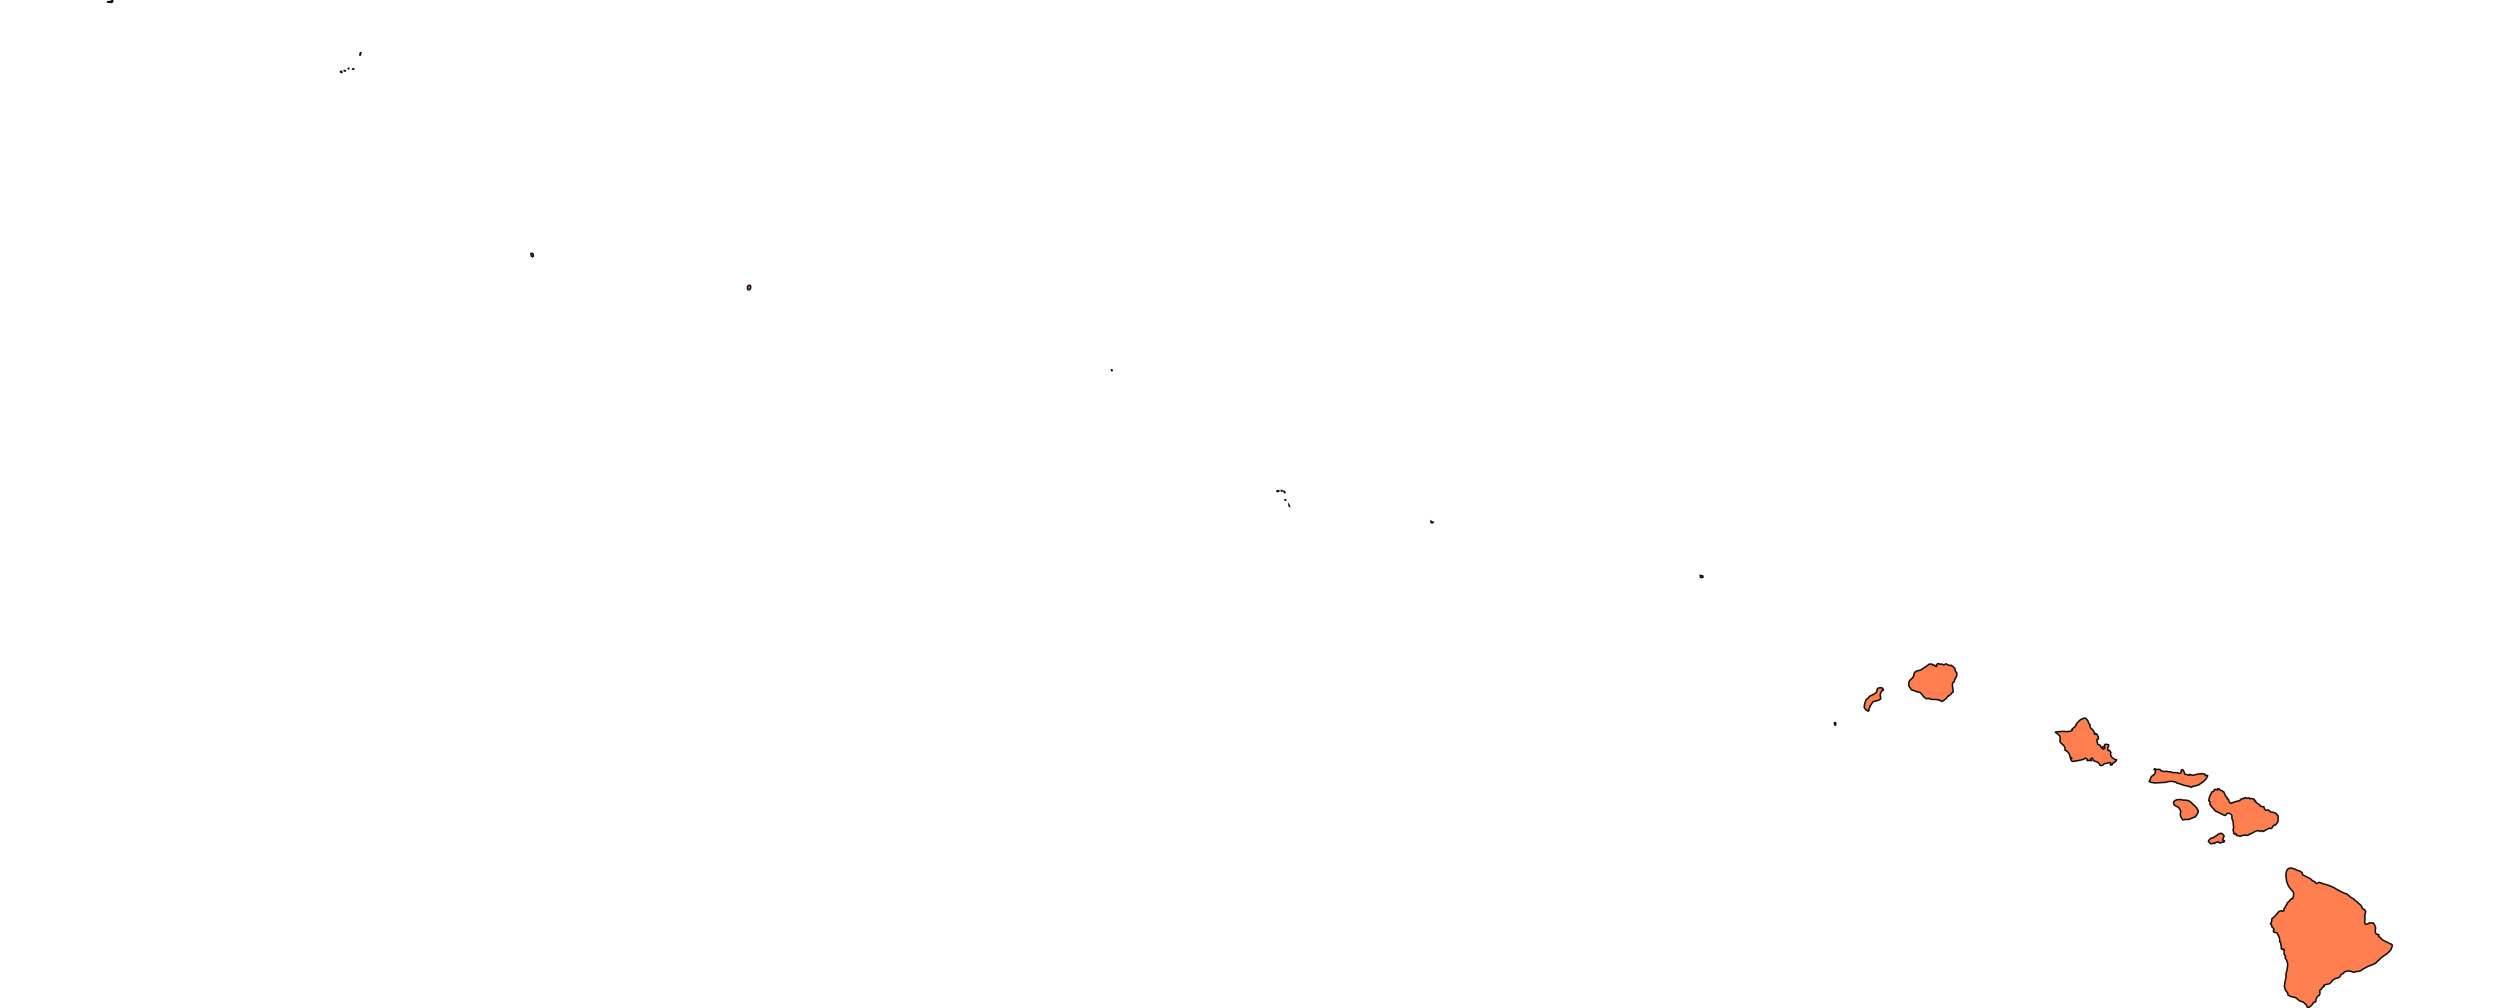
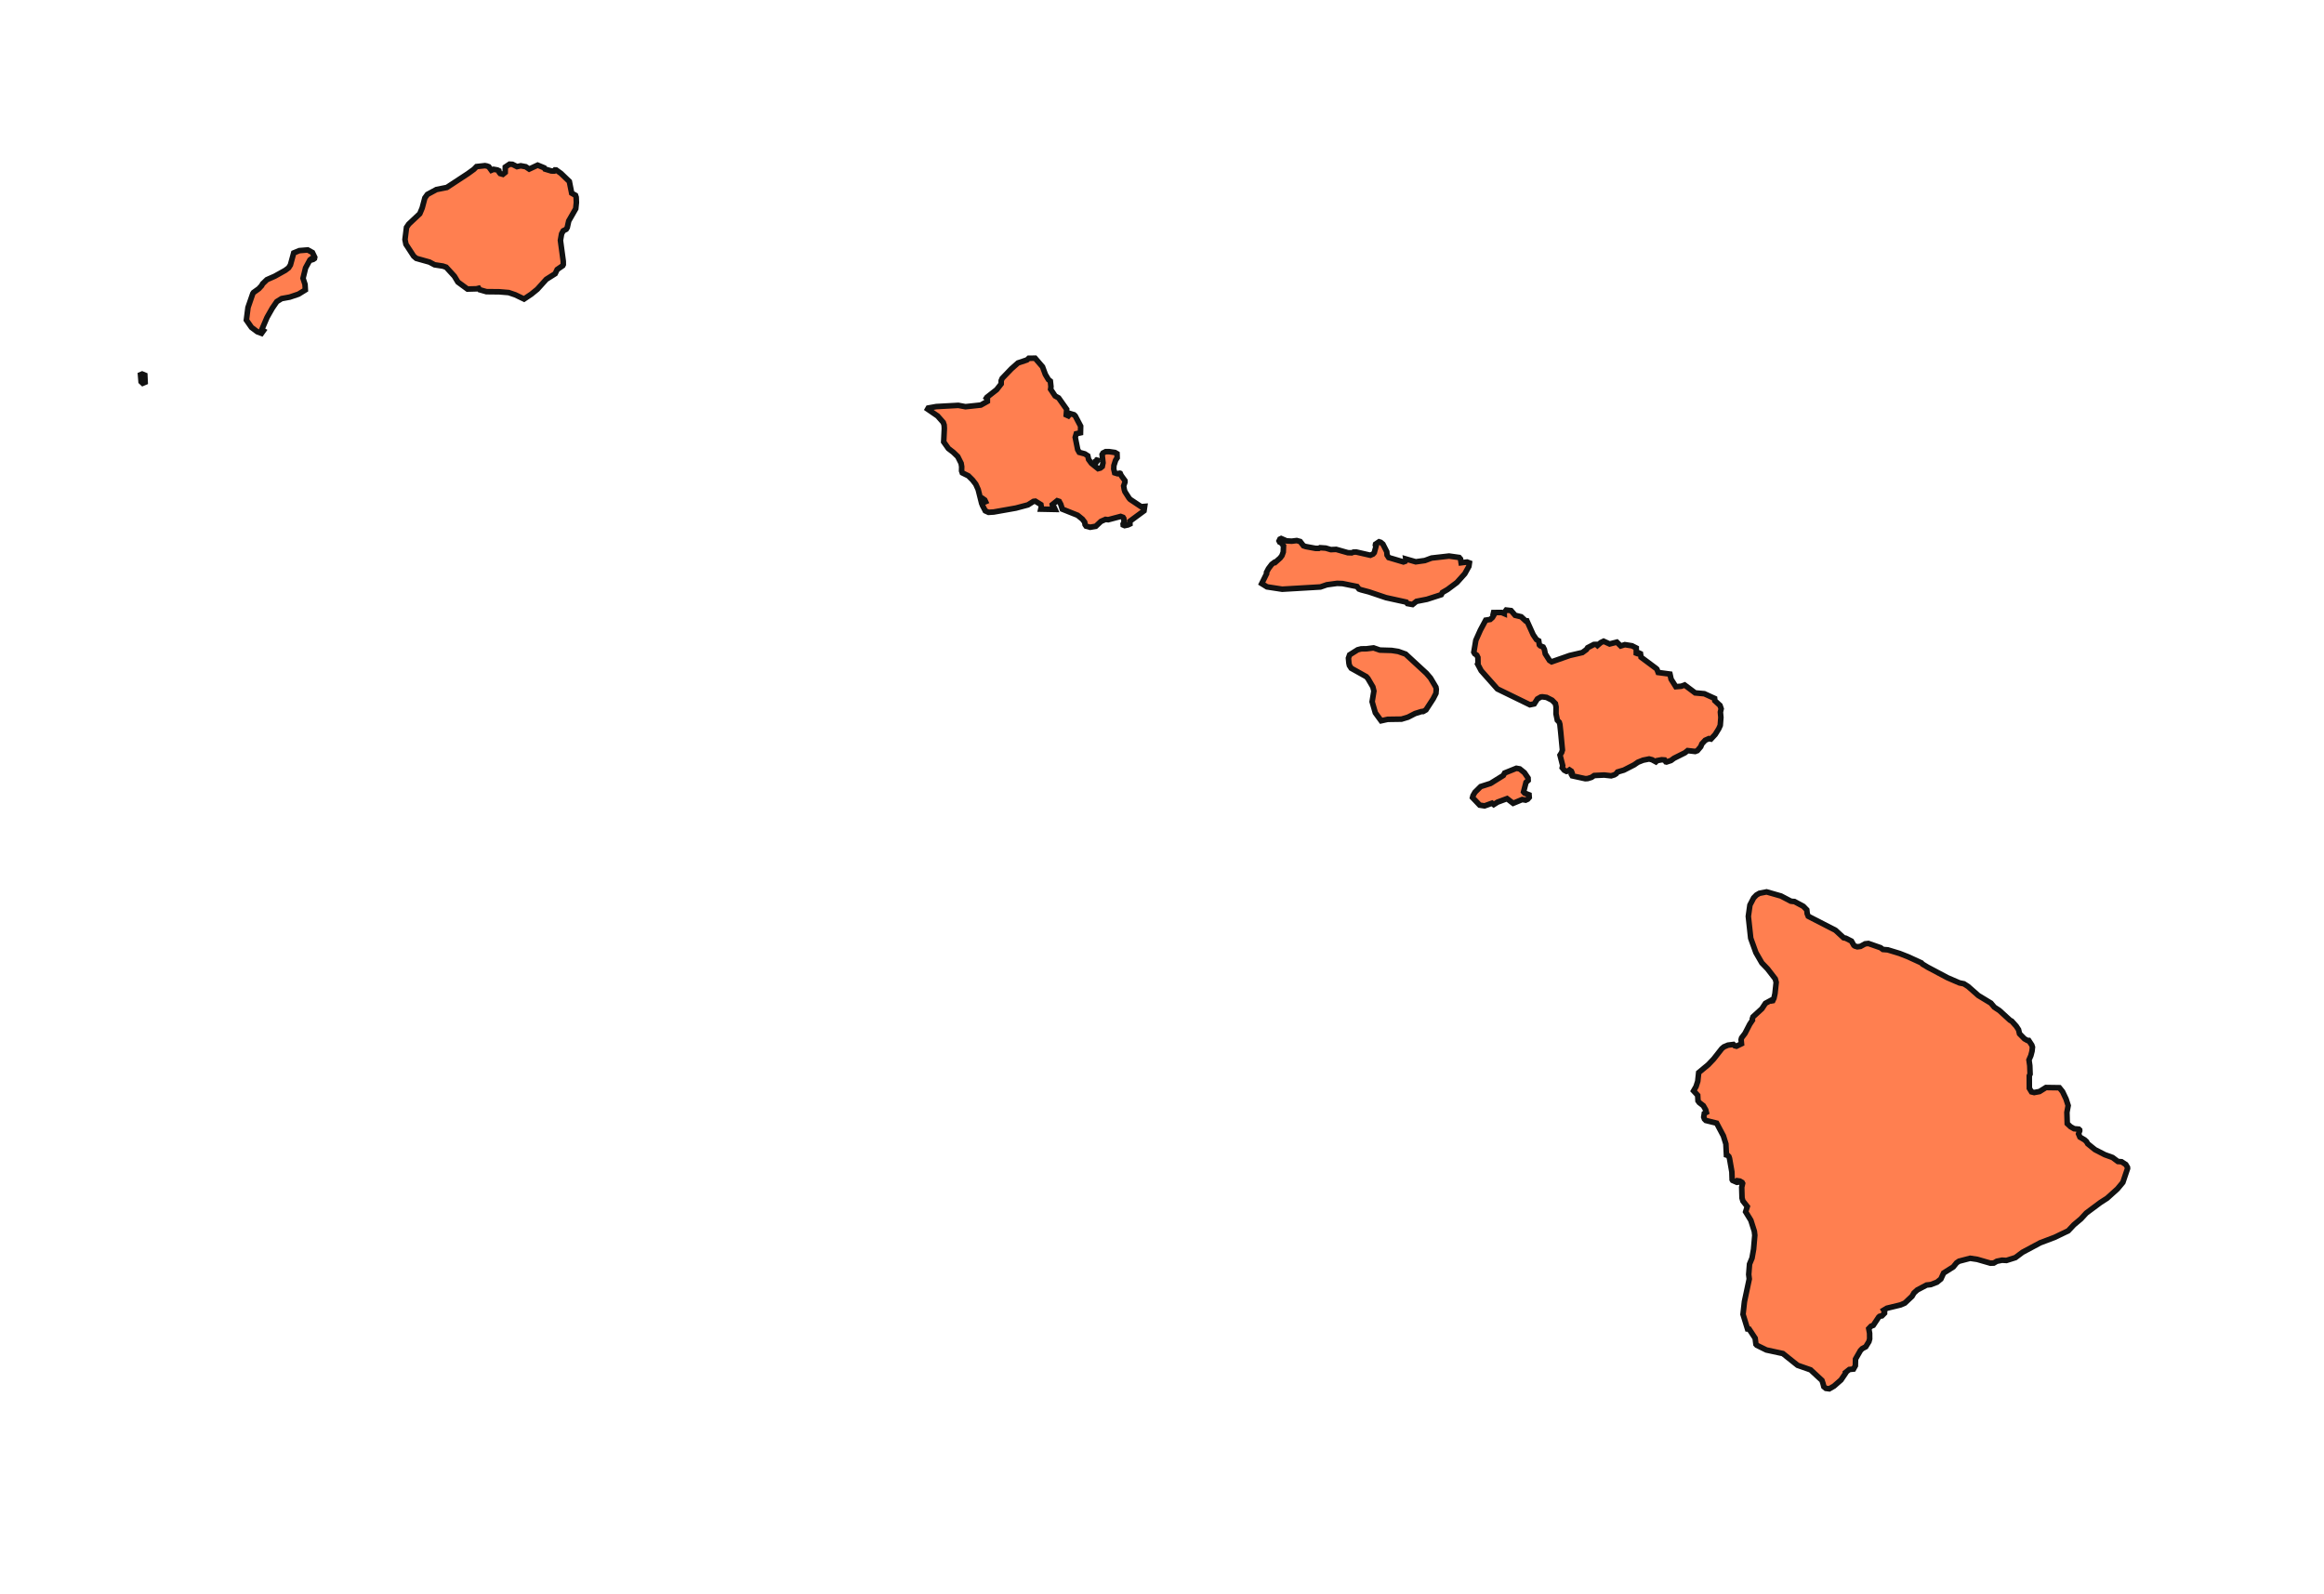
- <svg xmlns="http://www.w3.org/2000/svg" width="800" height="322.4">
-   <g transform="translate(0, 0)" id="single_state_map">
-     <path d="M239.634,91.282L240.108,91.369L240.229,91.817L240.179,92.291L239.848,92.698L239.369,92.715L239.204,92.384L239.206,91.652ZM355.798,118.622L355.771,118.542L355.753,118.463L355.713,118.351L355.823,118.372L355.89,118.459L355.881,118.585ZM410.017,156.988L410.266,157.025L410.182,157.155L410.035,157.108ZM408.646,157.101L409.073,156.995L409.23,157.079L409.175,157.218L408.795,157.272L408.629,157.216ZM410.876,157.222L411.107,157.38L411.152,157.621L411.032,157.63L410.931,157.491L410.848,157.351ZM411.209,159.906L411.298,159.894L411.405,160.008L411.389,160.084L411.304,160.074L411.244,160.007ZM412.475,161.63L412.598,161.803L412.614,161.972L412.517,161.904L412.491,161.799ZM457.921,166.795L458.249,167.031L458.608,167.106L458.465,167.294L458.085,167.289L457.888,167.076ZM544.081,184.12L544.928,184.332L544.947,184.684L544.56,184.855L544.152,184.735ZM621.946,212.793L622.704,212.439L623.3,212.684L623.367,212.793L623.939,212.965L624.179,212.967L624.26,212.869L624.367,212.872L624.796,213.179L625.553,213.907L625.763,214.956L626.106,215.151L626.166,215.325L626.185,215.8L626.127,216.356L625.496,217.458L625.365,218.046L625.268,218.205L625.004,218.34L624.858,218.61L624.752,219.2L625.006,221.075L625.009,221.371L624.959,221.474L624.459,221.819L624.279,222.196L623.48,222.701L622.674,223.595L622.128,224.038L621.484,224.47L620.696,224.092L620.107,223.892L619.266,223.822L618.103,223.81L617.495,223.635L617.408,223.504L617.206,223.553L616.4,223.575L615.542,222.946L615.222,222.416L614.485,221.61L614.186,221.509L613.448,221.396L612.985,221.15L611.802,220.818L611.569,220.62L610.873,219.554L610.786,219.126L610.922,218.036L611.123,217.739L612.115,216.806L612.33,216.294L612.572,215.385L612.802,215.069L613.612,214.631L614.548,214.445L616.445,213.2L616.979,212.812L617.216,212.569L617.972,212.485L618.142,212.518L618.315,212.583L618.546,212.902L618.75,212.814L619.086,212.874L619.221,212.94L619.254,213.089L619.341,213.196L619.582,213.264L619.792,213.093L619.799,212.608L620.18,212.352L620.441,212.367L620.85,212.574L621.186,212.498L621.632,212.581ZM600.407,221.541L600.492,221.414L600.788,220.33L601.294,220.121L602.05,220.059L602.472,220.292L602.676,220.718L602.653,220.83L602.541,220.91L602.41,220.951L602.323,220.896L602.246,220.956L601.855,221.673L601.626,222.606L601.805,223.159L601.834,223.652L601.218,224.032L600.43,224.298L599.705,224.431L599.27,224.701L598.86,225.297L598.395,226.116L597.915,227.234L598.064,227.32L597.896,227.553L597.517,227.411L596.997,227.021L596.536,226.361L596.681,225.23L597.113,223.98L597.177,223.885L597.648,223.547L597.906,223.269L597.993,223.104L598.383,222.73L599.088,222.42L600.033,221.892L600.336,221.661ZM587.024,231.273L587.171,231.212L587.411,231.311L587.44,231.948L587.225,232.039L587.076,231.899ZM672.963,238.952L672.958,238.976L672.972,239.037L672.933,239.088L672.896,239.069L672.855,239.102L672.851,239.04L672.901,239.015L672.894,238.973L672.847,238.976L672.894,238.951L672.916,238.95L672.927,238.94ZM664.35,232.095L664.353,231.806L664.44,231.603L665.27,230.737L665.862,230.214L666.665,229.945L666.828,229.795L667.4,229.788L668.067,230.561L668.321,231.249L668.597,231.71L668.768,231.844L668.824,232.349L668.793,232.576L669.197,233.181L669.514,233.358L670.236,234.381L670.197,234.885L670.386,234.973L670.561,234.768L670.895,234.869L671.006,234.974L671.491,235.895L671.478,236.492L671.099,236.575L671.004,236.896L671.226,238.005L671.366,238.248L671.866,238.385L672.133,238.558L672.207,238.888L672.456,239.229L673.058,239.712L673.265,239.656L673.433,239.521L673.502,239.191L673.419,238.441L673.502,238.306L673.74,238.186L674.061,238.186L674.577,238.261L674.758,238.366L674.772,238.741L674.633,238.951L674.479,239.431L674.465,239.746L674.547,240.09L674.808,240.171L674.869,240.163L674.925,240.138L674.99,240.123L675.007,240.123L675.022,240.125L675.039,240.129L675.045,240.132L675.067,240.18L675.091,240.248L675.159,240.363L675.469,240.79L675.475,240.924L675.354,241.271L675.416,241.618L675.472,241.788L675.836,242.355L675.938,242.472L676.929,243.132L677.243,243.105L677.184,243.502L675.913,244.439L675.92,244.686L675.743,244.769L675.444,244.832L675.314,244.776L675.305,244.686L675.392,244.502L675.367,244.189L675.301,244.086L675.084,244.006L673.969,244.302L673.726,244.272L673.316,244.452L672.853,244.889L672.341,244.979L671.983,244.882L671.89,244.749L671.853,244.522L671.648,244.252L671.219,243.902L669.843,243.352L669.703,242.914L669.564,242.655L669.383,242.596L668.944,242.948L668.975,243.109L669.114,243.203L669.193,243.376L667.909,243.351L667.956,243.152L667.92,242.944L667.421,242.636L667.254,242.654L666.754,242.969L665.664,243.259L663.682,243.609L663.216,243.639L662.924,243.505L662.663,243.005L662.62,242.822L662.948,242.681L662.878,242.531L662.715,242.415L662.528,242.56L662.286,241.594L662.067,241.107L661.774,240.727L661.401,240.357L660.858,240.09L660.794,239.912L660.802,239.537L660.751,239.23L660.45,238.63L660.045,238.238L659.608,237.904L659.187,237.309L659.244,236.099L659.226,235.792L659.146,235.557L658.638,234.979L657.742,234.364L657.799,234.264L658.521,234.134L660.501,234.026L661.144,234.146L662.523,233.998L663.11,233.669L663.111,233.454L663.024,233.365L663.064,233.305L663.943,232.616ZM689.506,245.993L689.989,246.203L690.458,246.23L690.904,246.174L691.213,246.259L691.514,246.647L691.728,246.716L692.612,246.879L692.891,246.877L693,246.817L693.51,246.853L693.969,246.99L694.449,246.968L695.496,247.266L695.845,247.277L696.009,247.211L696.251,247.205L697.521,247.495L697.763,247.385L697.873,247.257L698.041,246.642L697.976,246.567L697.989,246.496L698.301,246.286L698.454,246.335L698.647,246.498L698.995,247.18L699.021,247.481L699.166,247.703L700.492,248.095L700.656,248.037L700.72,247.916L700.707,247.828L701.595,248.084L702.414,247.971L703.025,247.745L704.592,247.567L705.501,247.695L705.622,247.834L705.675,248.172L706.211,248.105L706.419,248.183L706.373,248.493L706.004,249.156L705.293,249.947L704.452,250.575L703.992,250.843L703.889,251.039L702.608,251.453L701.662,251.638L701.31,251.921L700.85,251.837L700.75,251.706L698.931,251.307L697.401,250.79L696.68,250.599L696.497,250.53L696.323,250.304L695.017,250.039L694.53,250.022L693.609,250.147L693.035,250.345L689.6,250.546L688.233,250.336L687.758,250.042L688.198,249.151L688.189,249.035L688.366,248.697L688.659,248.31L688.904,248.129L688.965,248.143L689.418,247.739L689.58,247.523L689.695,247.204L689.718,246.644L689.511,246.38L689.37,246.314L689.317,246.207L689.394,246.046ZM697.182,255.899L697.809,255.82L698.375,256.016L699.434,256.048L700.026,256.139L700.688,256.377L702.555,258.1L702.922,258.527L703.409,259.348L703.443,259.535L703.412,259.909L703.165,260.393L702.516,261.39L702.264,261.536L702.107,261.54L701.539,261.718L700.901,262.046L700.317,262.222L699.077,262.24L698.49,262.37L697.967,261.653L697.679,260.656L697.837,259.698L697.747,259.329L697.299,258.565L697.154,258.403L695.798,257.646L695.639,257.4L695.594,257.2L695.551,256.743L695.656,256.443L696.381,255.988L696.697,255.907ZM709.547,252.738L709.545,252.655L709.726,252.418L710.16,252.468L710.527,252.891L711.076,253.024L711.479,253.398L711.588,253.393L712.149,254.635L712.445,255.071L712.647,255.183L712.704,255.547L712.781,255.629L713.043,255.739L713.154,255.957L713.236,256.356L713.615,256.949L713.81,257.07L715.429,256.502L716.567,256.238L716.932,255.97L717.043,255.802L717.604,255.511L717.822,255.505L717.924,255.6L718.22,255.344L718.476,255.22L719.016,255.467L719.665,255.302L720.013,255.646L720.386,255.529L721.025,255.63L721.41,255.827L721.412,256.295L721.515,256.334L721.661,256.28L721.789,256.338L721.839,256.655L723.182,257.656L723.265,257.733L723.38,258.031L724.439,258.173L724.541,258.634L724.965,259.306L725.45,259.266L725.755,259.154L726.703,259.863L727.526,259.939L728.45,260.361L728.469,260.565L728.935,260.992L729.039,261.293L728.969,261.59L729.013,262.066L728.957,262.781L728.823,263.082L728.502,263.6L728.121,264.011L727.938,263.972L727.606,264.118L727.307,264.441L727.2,264.701L726.902,265.052L726.704,265.128L726.029,265.05L725.784,265.245L724.802,265.737L724.525,265.942L724.128,266.072L724.068,266.058L723.96,265.891L723.69,265.872L723.287,265.947L723.173,266.056L722.827,265.869L722.566,265.801L722.028,265.909L721.56,266.094L721.224,266.326L720.299,266.801L719.725,266.972L719.612,267.12L719.443,267.228L719.156,267.314L718.527,267.245L717.633,267.288L717.387,267.454L717.043,267.56L716.828,267.572L715.658,267.317L715.589,267.196L715.644,267.053L715.58,266.899L715.414,266.787L715.272,266.893L715.143,266.917L714.941,266.811L714.759,266.592L714.801,266.396L714.56,265.454L714.707,265.22L714.776,264.996L714.622,263.378L714.548,262.69L714.49,262.496L714.318,262.317L714.2,261.743L714.205,261.125L714.144,260.823L713.848,260.52L713.353,260.268L712.974,260.216L712.839,260.231L712.53,260.405L712.243,260.851L711.854,260.931L708.932,259.507L707.477,257.868L707.156,257.266L707.192,257.197L707.182,256.679L707.082,256.475L706.893,256.344L706.816,256.203L706.996,255.136L707.406,254.219L707.884,253.327L708.291,253.263L708.492,253.082L708.597,252.899L708.548,252.82L708.59,252.644L709.311,252.637ZM711.654,269.417L711.473,269.501L711.163,269.447L710.347,269.785L709.8,269.365L708.952,269.678L708.604,269.899L708.445,269.775L707.782,270.016L707.343,269.949L706.699,269.27L706.743,269.097L706.917,268.792L707.431,268.282L708.318,267.998L709.466,267.283L709.586,267.062L710.638,266.638L710.941,266.693L711.361,267.03L711.69,267.515L711.697,267.729L711.507,267.898L711.286,268.758L711.379,268.867L711.778,269.021L711.795,269.256ZM735.45,278.6L735.621,278.611L736.424,279.044L736.731,279.36L736.768,279.703L736.864,279.936L739.311,281.194L740.043,281.871L740.224,281.904L740.745,282.167L740.959,282.544L741.048,282.611L741.269,282.679L741.556,282.642L741.97,282.413L742.263,282.379L743.359,282.761L743.572,282.919L744.014,282.955L745.081,283.281L745.835,283.578L747.031,284.126L747.126,284.232L747.587,284.511L749.369,285.457L750.448,285.923L750.847,286.004L751.23,286.25L752.142,287.055L753.275,287.741L753.582,288.107L754.037,288.404L754.992,289.28L755.142,289.357L755.55,289.811L755.756,290.125L755.845,290.495L756.287,290.945L756.561,291.099L756.675,291.097L756.945,291.509L757.007,291.696L756.966,292.064L756.863,292.458L756.694,292.846L756.767,293.358L756.794,294.119L756.722,294.269L756.726,295.394L756.921,295.715L757.16,295.775L757.64,295.685L758.218,295.325L759.428,295.343L759.712,295.696L760.026,296.358L760.215,296.947L760.102,297.558L760.132,298.565L760.425,298.843L760.748,299.028L761.17,299.066L761.247,299.139L761.252,299.215L761.149,299.489L761.271,299.778L761.68,300.021L761.858,300.179L761.976,300.382L762.624,300.907L763.511,301.363L764.206,301.614L764.68,301.971L765.011,301.995L765.393,302.243L765.544,302.498L765.55,302.606L765.127,303.852L764.644,304.433L763.712,305.274L763.113,305.659L761.84,306.607L761.362,307.128L760.727,307.661L760.222,308.2L758.99,308.792L757.71,309.275L756.109,310.132L755.474,310.609L754.668,310.864L754.271,310.841L753.805,310.937L753.53,311.097L753.231,311.109L752.048,310.767L751.407,310.671L750.408,310.932L750.189,311.079L749.892,311.445L749.025,311.993L748.78,312.529L748.424,312.82L747.864,313.033L747.49,313.075L746.661,313.513L746.359,313.786L746.19,314.08L745.538,314.694L745.161,314.858L743.93,315.156L743.636,315.333L743.717,315.476L743.717,315.603L743.483,315.842L743.282,315.88L743.196,315.951L742.702,316.696L742.505,316.771L742.298,316.99L742.375,317.409L742.38,317.916L742.312,318.159L742.03,318.62L741.714,318.788L741.549,318.958L741.11,319.727L741.095,320.324L740.929,320.623L740.553,320.661L740.203,320.939L740.21,321.005L739.805,321.603L739.17,322.158L738.75,322.4L738.445,322.36L738.262,322.206L738.186,321.916L738.094,321.642L737.071,320.693L735.905,320.286L734.584,319.23L733.098,318.908L732.24,318.485L732.162,318.398L732.093,317.856L731.552,317.034L731.407,317.022L731.002,315.706L731.13,314.562L731.563,312.528L731.514,312.122L731.587,311.191L731.809,310.657L731.951,309.859L732.06,308.601L732.018,308.241L731.704,307.255L731.237,306.493L731.385,306.021L730.993,305.524L730.913,305.252L730.885,304.287L730.965,303.94L730.917,303.848L730.719,303.732L730.56,303.709L730.536,303.831L730.451,303.842L730.067,303.675L730.024,303.604L730,302.905L729.789,301.699L729.733,301.528L729.641,301.431L729.512,301.39L729.462,300.389L729.237,299.669L728.631,298.526L727.66,298.286L727.537,298.16L727.473,297.98L727.525,297.655L727.708,297.558L727.651,297.335L727.439,296.961L727.07,296.675L726.956,296.519L726.93,296.023L726.561,295.624L726.783,295.236L726.935,294.764L727.018,293.984L727.885,293.266L728.366,292.758L729.094,291.831L729.286,291.67L729.653,291.516L730.137,291.455L730.26,291.574L730.415,291.611L730.864,291.392L730.83,291.019L730.875,290.862L731.18,290.461L731.605,289.636L731.85,289.271L731.839,289.146L731.899,288.973L732.695,288.245L733.016,287.759L733.509,287.492L733.572,287.54L733.677,287.521L733.781,287.3L733.874,286.878L733.982,285.873L733.898,285.559L733.208,284.664L732.694,284.13L732.158,283.2L731.693,281.91L731.479,279.943L731.622,278.929L731.957,278.285L732.207,278.027L732.477,277.871L733.118,277.745L734.418,278.117L735.294,278.578ZM35.618,0.776L35.309,0.764L34.809,0.704L34.45,0.652L34.521,0.534L34.722,0.517L35.117,0.515L35.516,0.441L35.793,0.255L36.036,0L36.054,0.468L35.928,0.662ZM115.381,16.88L115.489,16.92L115.448,17.017L115.373,17.122L115.26,17.182L115.24,17.054ZM115.247,17.354L115.344,17.401L115.262,17.494L115.27,17.617L115.17,17.612L115.164,17.43ZM111.514,22.024L111.475,21.88L111.609,21.865L111.61,21.977ZM113.055,22.181L112.97,22.128L112.866,22.102L112.912,22.008L113.052,21.999L113.196,22.054L113.192,22.14ZM110.162,22.557L110.47,22.619L110.453,22.726L110.166,22.704L110.113,22.619ZM108.959,22.862L109.259,22.807L109.325,22.921L109.39,23.198L109.205,23.222L109.007,23.047ZM169.882,81.132L170.298,81.04L170.621,81.332L170.688,81.965L170.425,82.167L170.036,81.93Z" class="state" fill="coral" stroke="#111" stroke-width="0.5" />
+ <svg xmlns="http://www.w3.org/2000/svg" viewBox="574.4 197.6 208.8 143.2" style="max-height: 500px" width="208.8" height="143.2">
+   <g id="single_state_map" transform="translate(0, 0)">
+     <path stroke-width="0.5" stroke="#111" fill="coral" class="state" d="M239.634,91.282L240.108,91.369L240.229,91.817L240.179,92.291L239.848,92.698L239.369,92.715L239.204,92.384L239.206,91.652ZM355.798,118.622L355.771,118.542L355.753,118.463L355.713,118.351L355.823,118.372L355.89,118.459L355.881,118.585ZM410.017,156.988L410.266,157.025L410.182,157.155L410.035,157.108ZM408.646,157.101L409.073,156.995L409.23,157.079L409.175,157.218L408.795,157.272L408.629,157.216ZM410.876,157.222L411.107,157.38L411.152,157.621L411.032,157.63L410.931,157.491L410.848,157.351ZM411.209,159.906L411.298,159.894L411.405,160.008L411.389,160.084L411.304,160.074L411.244,160.007ZM412.475,161.63L412.598,161.803L412.614,161.972L412.517,161.904L412.491,161.799ZM457.921,166.795L458.249,167.031L458.608,167.106L458.465,167.294L458.085,167.289L457.888,167.076ZM544.081,184.12L544.928,184.332L544.947,184.684L544.56,184.855L544.152,184.735ZM621.946,212.793L622.704,212.439L623.3,212.684L623.367,212.793L623.939,212.965L624.179,212.967L624.26,212.869L624.367,212.872L624.796,213.179L625.553,213.907L625.763,214.956L626.106,215.151L626.166,215.325L626.185,215.8L626.127,216.356L625.496,217.458L625.365,218.046L625.268,218.205L625.004,218.34L624.858,218.61L624.752,219.2L625.006,221.075L625.009,221.371L624.959,221.474L624.459,221.819L624.279,222.196L623.48,222.701L622.674,223.595L622.128,224.038L621.484,224.47L620.696,224.092L620.107,223.892L619.266,223.822L618.103,223.81L617.495,223.635L617.408,223.504L617.206,223.553L616.4,223.575L615.542,222.946L615.222,222.416L614.485,221.61L614.186,221.509L613.448,221.396L612.985,221.15L611.802,220.818L611.569,220.62L610.873,219.554L610.786,219.126L610.922,218.036L611.123,217.739L612.115,216.806L612.33,216.294L612.572,215.385L612.802,215.069L613.612,214.631L614.548,214.445L616.445,213.2L616.979,212.812L617.216,212.569L617.972,212.485L618.142,212.518L618.315,212.583L618.546,212.902L618.75,212.814L619.086,212.874L619.221,212.94L619.254,213.089L619.341,213.196L619.582,213.264L619.792,213.093L619.799,212.608L620.18,212.352L620.441,212.367L620.85,212.574L621.186,212.498L621.632,212.581ZM600.407,221.541L600.492,221.414L600.788,220.33L601.294,220.121L602.05,220.059L602.472,220.292L602.676,220.718L602.653,220.83L602.541,220.91L602.41,220.951L602.323,220.896L602.246,220.956L601.855,221.673L601.626,222.606L601.805,223.159L601.834,223.652L601.218,224.032L600.43,224.298L599.705,224.431L599.27,224.701L598.86,225.297L598.395,226.116L597.915,227.234L598.064,227.32L597.896,227.553L597.517,227.411L596.997,227.021L596.536,226.361L596.681,225.23L597.113,223.98L597.177,223.885L597.648,223.547L597.906,223.269L597.993,223.104L598.383,222.73L599.088,222.42L600.033,221.892L600.336,221.661ZM587.024,231.273L587.171,231.212L587.411,231.311L587.44,231.948L587.225,232.039L587.076,231.899ZM672.963,238.952L672.958,238.976L672.972,239.037L672.933,239.088L672.896,239.069L672.855,239.102L672.851,239.04L672.901,239.015L672.894,238.973L672.847,238.976L672.894,238.951L672.916,238.95L672.927,238.94ZM664.35,232.095L664.353,231.806L664.44,231.603L665.27,230.737L665.862,230.214L666.665,229.945L666.828,229.795L667.4,229.788L668.067,230.561L668.321,231.249L668.597,231.71L668.768,231.844L668.824,232.349L668.793,232.576L669.197,233.181L669.514,233.358L670.236,234.381L670.197,234.885L670.386,234.973L670.561,234.768L670.895,234.869L671.006,234.974L671.491,235.895L671.478,236.492L671.099,236.575L671.004,236.896L671.226,238.005L671.366,238.248L671.866,238.385L672.133,238.558L672.207,238.888L672.456,239.229L673.058,239.712L673.265,239.656L673.433,239.521L673.502,239.191L673.419,238.441L673.502,238.306L673.74,238.186L674.061,238.186L674.577,238.261L674.758,238.366L674.772,238.741L674.633,238.951L674.479,239.431L674.465,239.746L674.547,240.09L674.808,240.171L674.869,240.163L674.925,240.138L674.99,240.123L675.007,240.123L675.022,240.125L675.039,240.129L675.045,240.132L675.067,240.18L675.091,240.248L675.159,240.363L675.469,240.79L675.475,240.924L675.354,241.271L675.416,241.618L675.472,241.788L675.836,242.355L675.938,242.472L676.929,243.132L677.243,243.105L677.184,243.502L675.913,244.439L675.92,244.686L675.743,244.769L675.444,244.832L675.314,244.776L675.305,244.686L675.392,244.502L675.367,244.189L675.301,244.086L675.084,244.006L673.969,244.302L673.726,244.272L673.316,244.452L672.853,244.889L672.341,244.979L671.983,244.882L671.89,244.749L671.853,244.522L671.648,244.252L671.219,243.902L669.843,243.352L669.703,242.914L669.564,242.655L669.383,242.596L668.944,242.948L668.975,243.109L669.114,243.203L669.193,243.376L667.909,243.351L667.956,243.152L667.92,242.944L667.421,242.636L667.254,242.654L666.754,242.969L665.664,243.259L663.682,243.609L663.216,243.639L662.924,243.505L662.663,243.005L662.62,242.822L662.948,242.681L662.878,242.531L662.715,242.415L662.528,242.56L662.286,241.594L662.067,241.107L661.774,240.727L661.401,240.357L660.858,240.09L660.794,239.912L660.802,239.537L660.751,239.23L660.45,238.63L660.045,238.238L659.608,237.904L659.187,237.309L659.244,236.099L659.226,235.792L659.146,235.557L658.638,234.979L657.742,234.364L657.799,234.264L658.521,234.134L660.501,234.026L661.144,234.146L662.523,233.998L663.11,233.669L663.111,233.454L663.024,233.365L663.064,233.305L663.943,232.616ZM689.506,245.993L689.989,246.203L690.458,246.23L690.904,246.174L691.213,246.259L691.514,246.647L691.728,246.716L692.612,246.879L692.891,246.877L693,246.817L693.51,246.853L693.969,246.99L694.449,246.968L695.496,247.266L695.845,247.277L696.009,247.211L696.251,247.205L697.521,247.495L697.763,247.385L697.873,247.257L698.041,246.642L697.976,246.567L697.989,246.496L698.301,246.286L698.454,246.335L698.647,246.498L698.995,247.18L699.021,247.481L699.166,247.703L700.492,248.095L700.656,248.037L700.72,247.916L700.707,247.828L701.595,248.084L702.414,247.971L703.025,247.745L704.592,247.567L705.501,247.695L705.622,247.834L705.675,248.172L706.211,248.105L706.419,248.183L706.373,248.493L706.004,249.156L705.293,249.947L704.452,250.575L703.992,250.843L703.889,251.039L702.608,251.453L701.662,251.638L701.31,251.921L700.85,251.837L700.75,251.706L698.931,251.307L697.401,250.79L696.68,250.599L696.497,250.53L696.323,250.304L695.017,250.039L694.53,250.022L693.609,250.147L693.035,250.345L689.6,250.546L688.233,250.336L687.758,250.042L688.198,249.151L688.189,249.035L688.366,248.697L688.659,248.31L688.904,248.129L688.965,248.143L689.418,247.739L689.58,247.523L689.695,247.204L689.718,246.644L689.511,246.38L689.37,246.314L689.317,246.207L689.394,246.046ZM697.182,255.899L697.809,255.82L698.375,256.016L699.434,256.048L700.026,256.139L700.688,256.377L702.555,258.1L702.922,258.527L703.409,259.348L703.443,259.535L703.412,259.909L703.165,260.393L702.516,261.39L702.264,261.536L702.107,261.54L701.539,261.718L700.901,262.046L700.317,262.222L699.077,262.24L698.49,262.37L697.967,261.653L697.679,260.656L697.837,259.698L697.747,259.329L697.299,258.565L697.154,258.403L695.798,257.646L695.639,257.4L695.594,257.2L695.551,256.743L695.656,256.443L696.381,255.988L696.697,255.907ZM709.547,252.738L709.545,252.655L709.726,252.418L710.16,252.468L710.527,252.891L711.076,253.024L711.479,253.398L711.588,253.393L712.149,254.635L712.445,255.071L712.647,255.183L712.704,255.547L712.781,255.629L713.043,255.739L713.154,255.957L713.236,256.356L713.615,256.949L713.81,257.07L715.429,256.502L716.567,256.238L716.932,255.97L717.043,255.802L717.604,255.511L717.822,255.505L717.924,255.6L718.22,255.344L718.476,255.22L719.016,255.467L719.665,255.302L720.013,255.646L720.386,255.529L721.025,255.63L721.41,255.827L721.412,256.295L721.515,256.334L721.661,256.28L721.789,256.338L721.839,256.655L723.182,257.656L723.265,257.733L723.38,258.031L724.439,258.173L724.541,258.634L724.965,259.306L725.45,259.266L725.755,259.154L726.703,259.863L727.526,259.939L728.45,260.361L728.469,260.565L728.935,260.992L729.039,261.293L728.969,261.59L729.013,262.066L728.957,262.781L728.823,263.082L728.502,263.6L728.121,264.011L727.938,263.972L727.606,264.118L727.307,264.441L727.2,264.701L726.902,265.052L726.704,265.128L726.029,265.05L725.784,265.245L724.802,265.737L724.525,265.942L724.128,266.072L724.068,266.058L723.96,265.891L723.69,265.872L723.287,265.947L723.173,266.056L722.827,265.869L722.566,265.801L722.028,265.909L721.56,266.094L721.224,266.326L720.299,266.801L719.725,266.972L719.612,267.12L719.443,267.228L719.156,267.314L718.527,267.245L717.633,267.288L717.387,267.454L717.043,267.56L716.828,267.572L715.658,267.317L715.589,267.196L715.644,267.053L715.58,266.899L715.414,266.787L715.272,266.893L715.143,266.917L714.941,266.811L714.759,266.592L714.801,266.396L714.56,265.454L714.707,265.22L714.776,264.996L714.622,263.378L714.548,262.69L714.49,262.496L714.318,262.317L714.2,261.743L714.205,261.125L714.144,260.823L713.848,260.52L713.353,260.268L712.974,260.216L712.839,260.231L712.53,260.405L712.243,260.851L711.854,260.931L708.932,259.507L707.477,257.868L707.156,257.266L707.192,257.197L707.182,256.679L707.082,256.475L706.893,256.344L706.816,256.203L706.996,255.136L707.406,254.219L707.884,253.327L708.291,253.263L708.492,253.082L708.597,252.899L708.548,252.82L708.59,252.644L709.311,252.637ZM711.654,269.417L711.473,269.501L711.163,269.447L710.347,269.785L709.8,269.365L708.952,269.678L708.604,269.899L708.445,269.775L707.782,270.016L707.343,269.949L706.699,269.27L706.743,269.097L706.917,268.792L707.431,268.282L708.318,267.998L709.466,267.283L709.586,267.062L710.638,266.638L710.941,266.693L711.361,267.03L711.69,267.515L711.697,267.729L711.507,267.898L711.286,268.758L711.379,268.867L711.778,269.021L711.795,269.256ZM735.45,278.6L735.621,278.611L736.424,279.044L736.731,279.36L736.768,279.703L736.864,279.936L739.311,281.194L740.043,281.871L740.224,281.904L740.745,282.167L740.959,282.544L741.048,282.611L741.269,282.679L741.556,282.642L741.97,282.413L742.263,282.379L743.359,282.761L743.572,282.919L744.014,282.955L745.081,283.281L745.835,283.578L747.031,284.126L747.126,284.232L747.587,284.511L749.369,285.457L750.448,285.923L750.847,286.004L751.23,286.25L752.142,287.055L753.275,287.741L753.582,288.107L754.037,288.404L754.992,289.28L755.142,289.357L755.55,289.811L755.756,290.125L755.845,290.495L756.287,290.945L756.561,291.099L756.675,291.097L756.945,291.509L757.007,291.696L756.966,292.064L756.863,292.458L756.694,292.846L756.767,293.358L756.794,294.119L756.722,294.269L756.726,295.394L756.921,295.715L757.16,295.775L757.64,295.685L758.218,295.325L759.428,295.343L759.712,295.696L760.026,296.358L760.215,296.947L760.102,297.558L760.132,298.565L760.425,298.843L760.748,299.028L761.17,299.066L761.247,299.139L761.252,299.215L761.149,299.489L761.271,299.778L761.68,300.021L761.858,300.179L761.976,300.382L762.624,300.907L763.511,301.363L764.206,301.614L764.68,301.971L765.011,301.995L765.393,302.243L765.544,302.498L765.55,302.606L765.127,303.852L764.644,304.433L763.712,305.274L763.113,305.659L761.84,306.607L761.362,307.128L760.727,307.661L760.222,308.2L758.99,308.792L757.71,309.275L756.109,310.132L755.474,310.609L754.668,310.864L754.271,310.841L753.805,310.937L753.53,311.097L753.231,311.109L752.048,310.767L751.407,310.671L750.408,310.932L750.189,311.079L749.892,311.445L749.025,311.993L748.78,312.529L748.424,312.82L747.864,313.033L747.49,313.075L746.661,313.513L746.359,313.786L746.19,314.08L745.538,314.694L745.161,314.858L743.93,315.156L743.636,315.333L743.717,315.476L743.717,315.603L743.483,315.842L743.282,315.88L743.196,315.951L742.702,316.696L742.505,316.771L742.298,316.99L742.375,317.409L742.38,317.916L742.312,318.159L742.03,318.62L741.714,318.788L741.549,318.958L741.11,319.727L741.095,320.324L740.929,320.623L740.553,320.661L740.203,320.939L740.21,321.005L739.805,321.603L739.17,322.158L738.75,322.4L738.445,322.36L738.262,322.206L738.186,321.916L738.094,321.642L737.071,320.693L735.905,320.286L734.584,319.23L733.098,318.908L732.24,318.485L732.162,318.398L732.093,317.856L731.552,317.034L731.407,317.022L731.002,315.706L731.13,314.562L731.563,312.528L731.514,312.122L731.587,311.191L731.809,310.657L731.951,309.859L732.06,308.601L732.018,308.241L731.704,307.255L731.237,306.493L731.385,306.021L730.993,305.524L730.913,305.252L730.885,304.287L730.965,303.94L730.917,303.848L730.719,303.732L730.56,303.709L730.536,303.831L730.451,303.842L730.067,303.675L730.024,303.604L730,302.905L729.789,301.699L729.733,301.528L729.641,301.431L729.512,301.39L729.462,300.389L729.237,299.669L728.631,298.526L727.66,298.286L727.537,298.16L727.473,297.98L727.525,297.655L727.708,297.558L727.651,297.335L727.439,296.961L727.07,296.675L726.956,296.519L726.93,296.023L726.561,295.624L726.783,295.236L726.935,294.764L727.018,293.984L727.885,293.266L728.366,292.758L729.094,291.831L729.286,291.67L729.653,291.516L730.137,291.455L730.26,291.574L730.415,291.611L730.864,291.392L730.83,291.019L730.875,290.862L731.18,290.461L731.605,289.636L731.85,289.271L731.839,289.146L731.899,288.973L732.695,288.245L733.016,287.759L733.509,287.492L733.572,287.54L733.677,287.521L733.781,287.3L733.874,286.878L733.982,285.873L733.898,285.559L733.208,284.664L732.694,284.13L732.158,283.2L731.693,281.91L731.479,279.943L731.622,278.929L731.957,278.285L732.207,278.027L732.477,277.871L733.118,277.745L734.418,278.117L735.294,278.578ZM35.618,0.776L35.309,0.764L34.809,0.704L34.45,0.652L34.521,0.534L34.722,0.517L35.117,0.515L35.516,0.441L35.793,0.255L36.036,0L36.054,0.468L35.928,0.662ZM115.381,16.88L115.489,16.92L115.448,17.017L115.373,17.122L115.26,17.182L115.24,17.054ZM115.247,17.354L115.344,17.401L115.262,17.494L115.27,17.617L115.17,17.612L115.164,17.43ZM111.514,22.024L111.475,21.88L111.609,21.865L111.61,21.977ZM113.055,22.181L112.97,22.128L112.866,22.102L112.912,22.008L113.052,21.999L113.196,22.054L113.192,22.14ZM110.162,22.557L110.47,22.619L110.453,22.726L110.166,22.704L110.113,22.619ZM108.959,22.862L109.259,22.807L109.325,22.921L109.39,23.198L109.205,23.222L109.007,23.047ZM169.882,81.132L170.298,81.04L170.621,81.332L170.688,81.965L170.425,82.167L170.036,81.93Z" />
  </g>
</svg>
